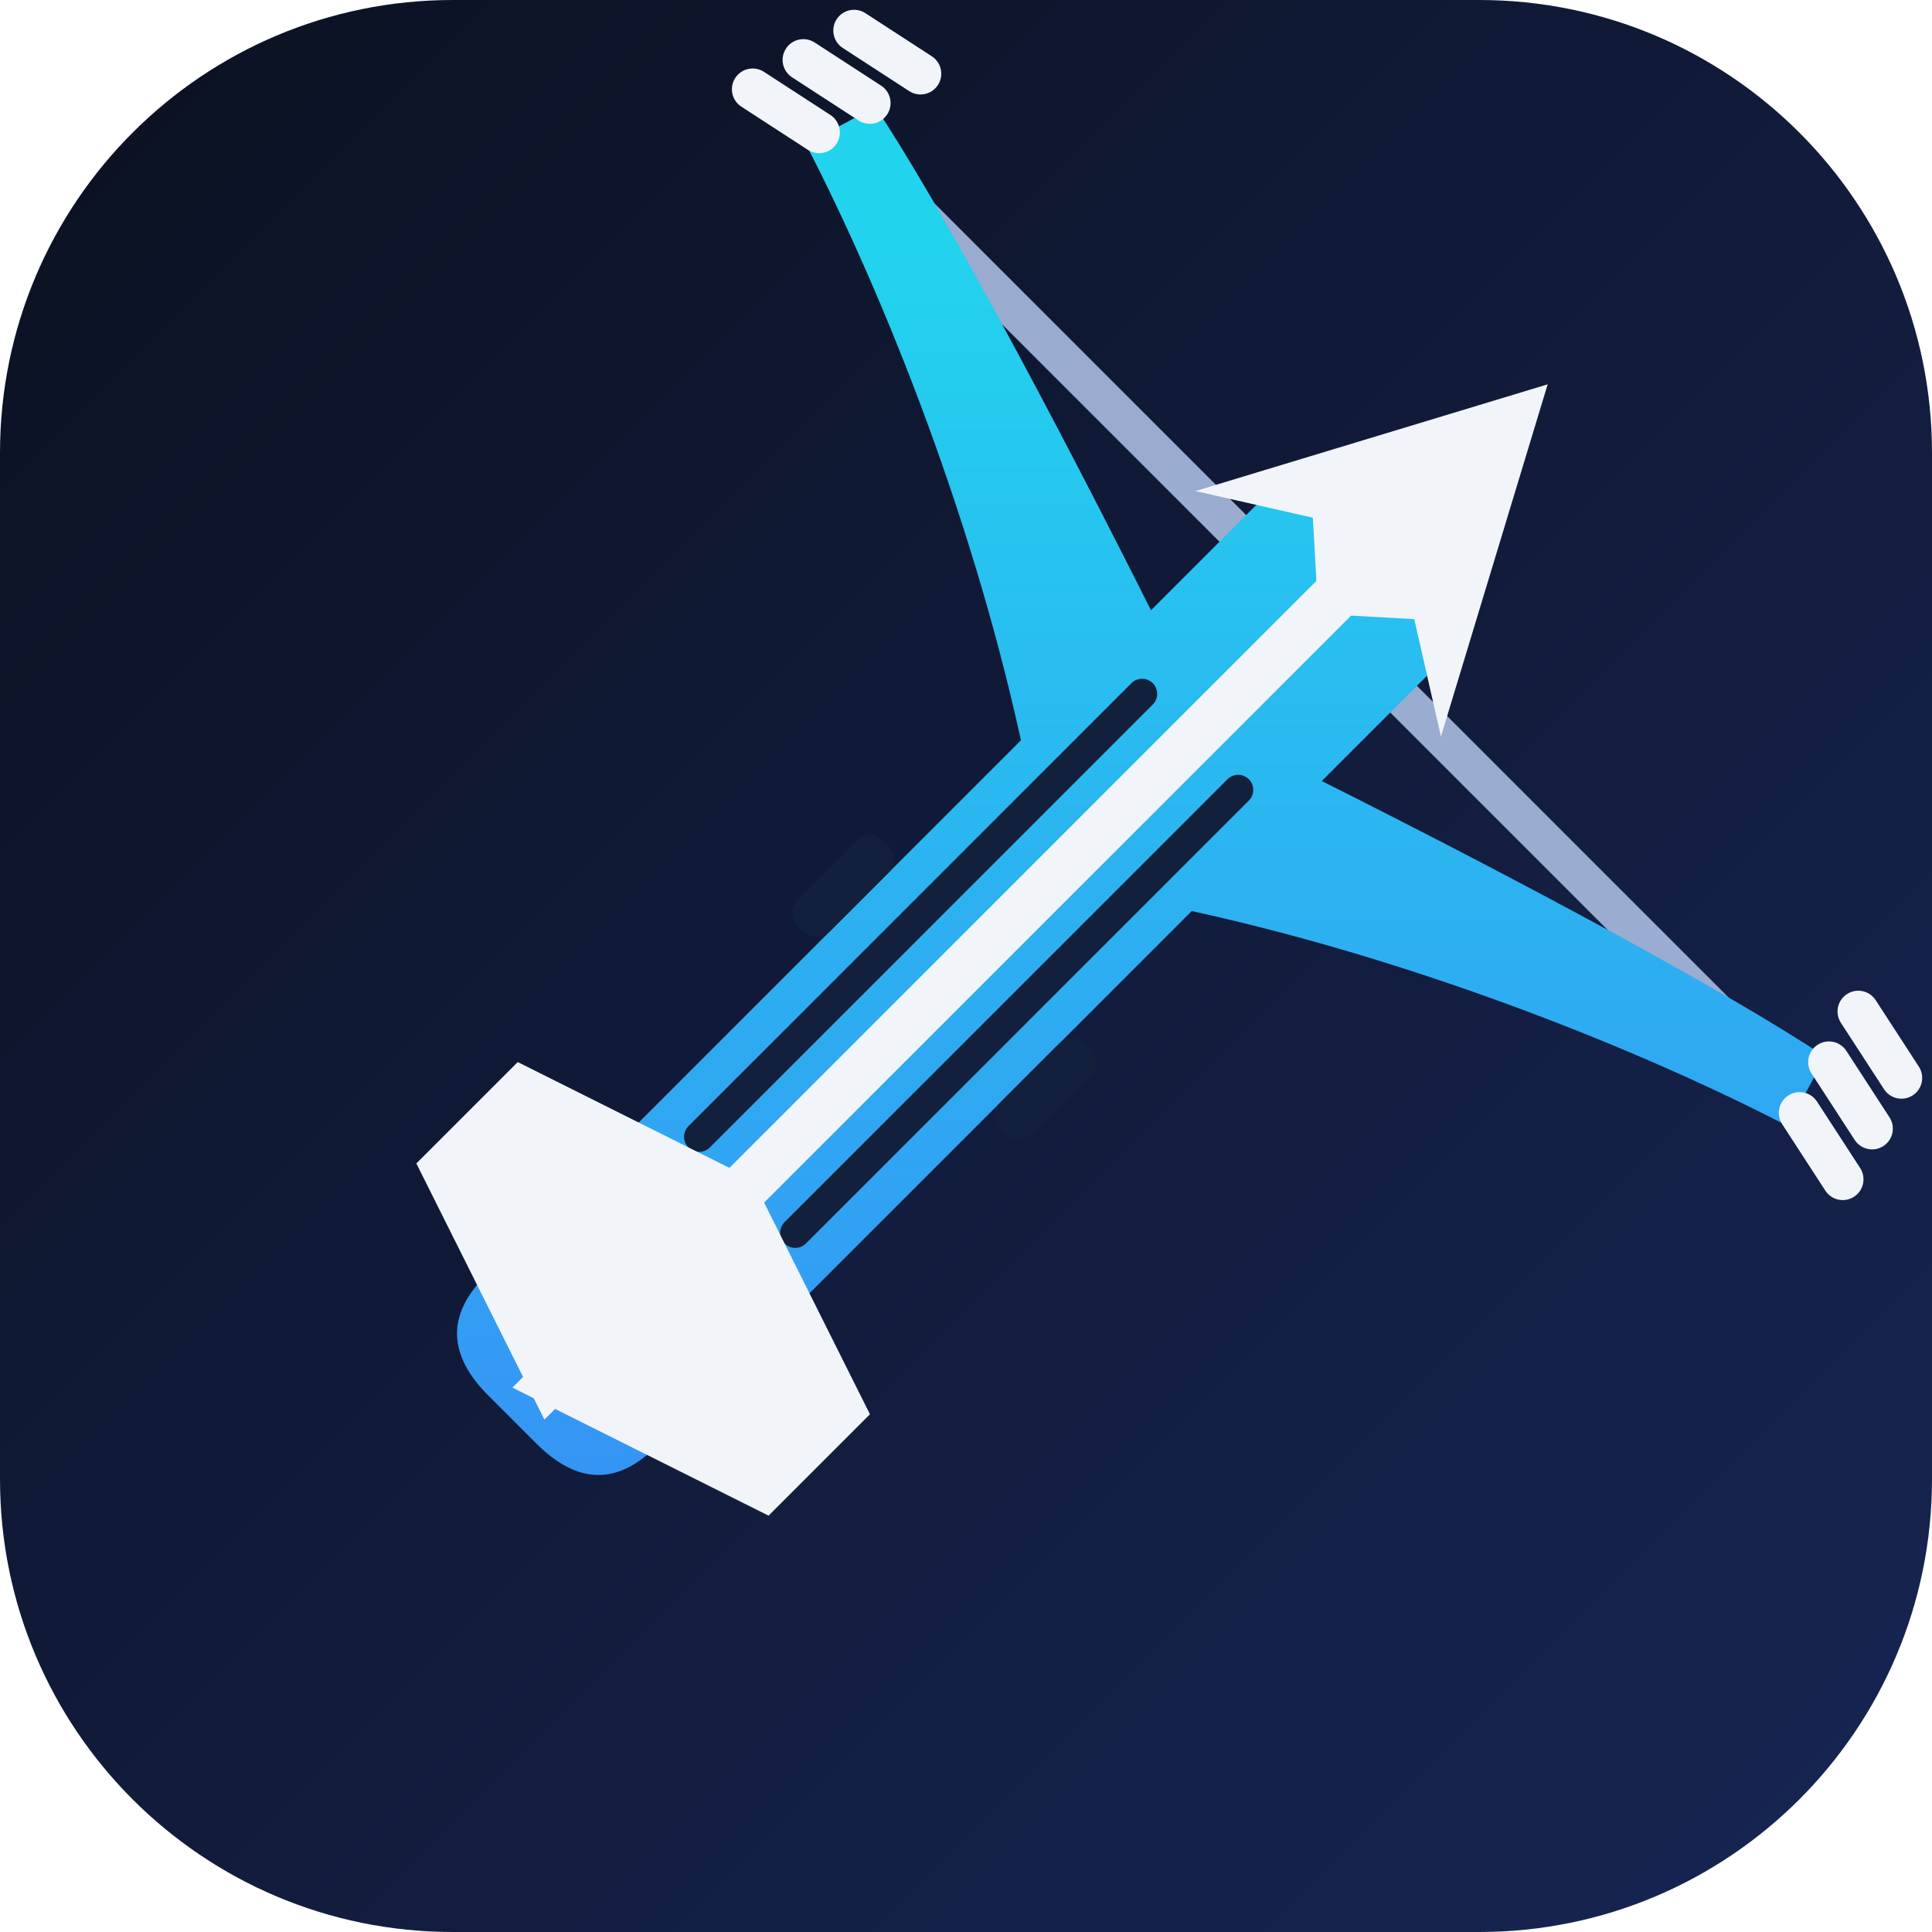
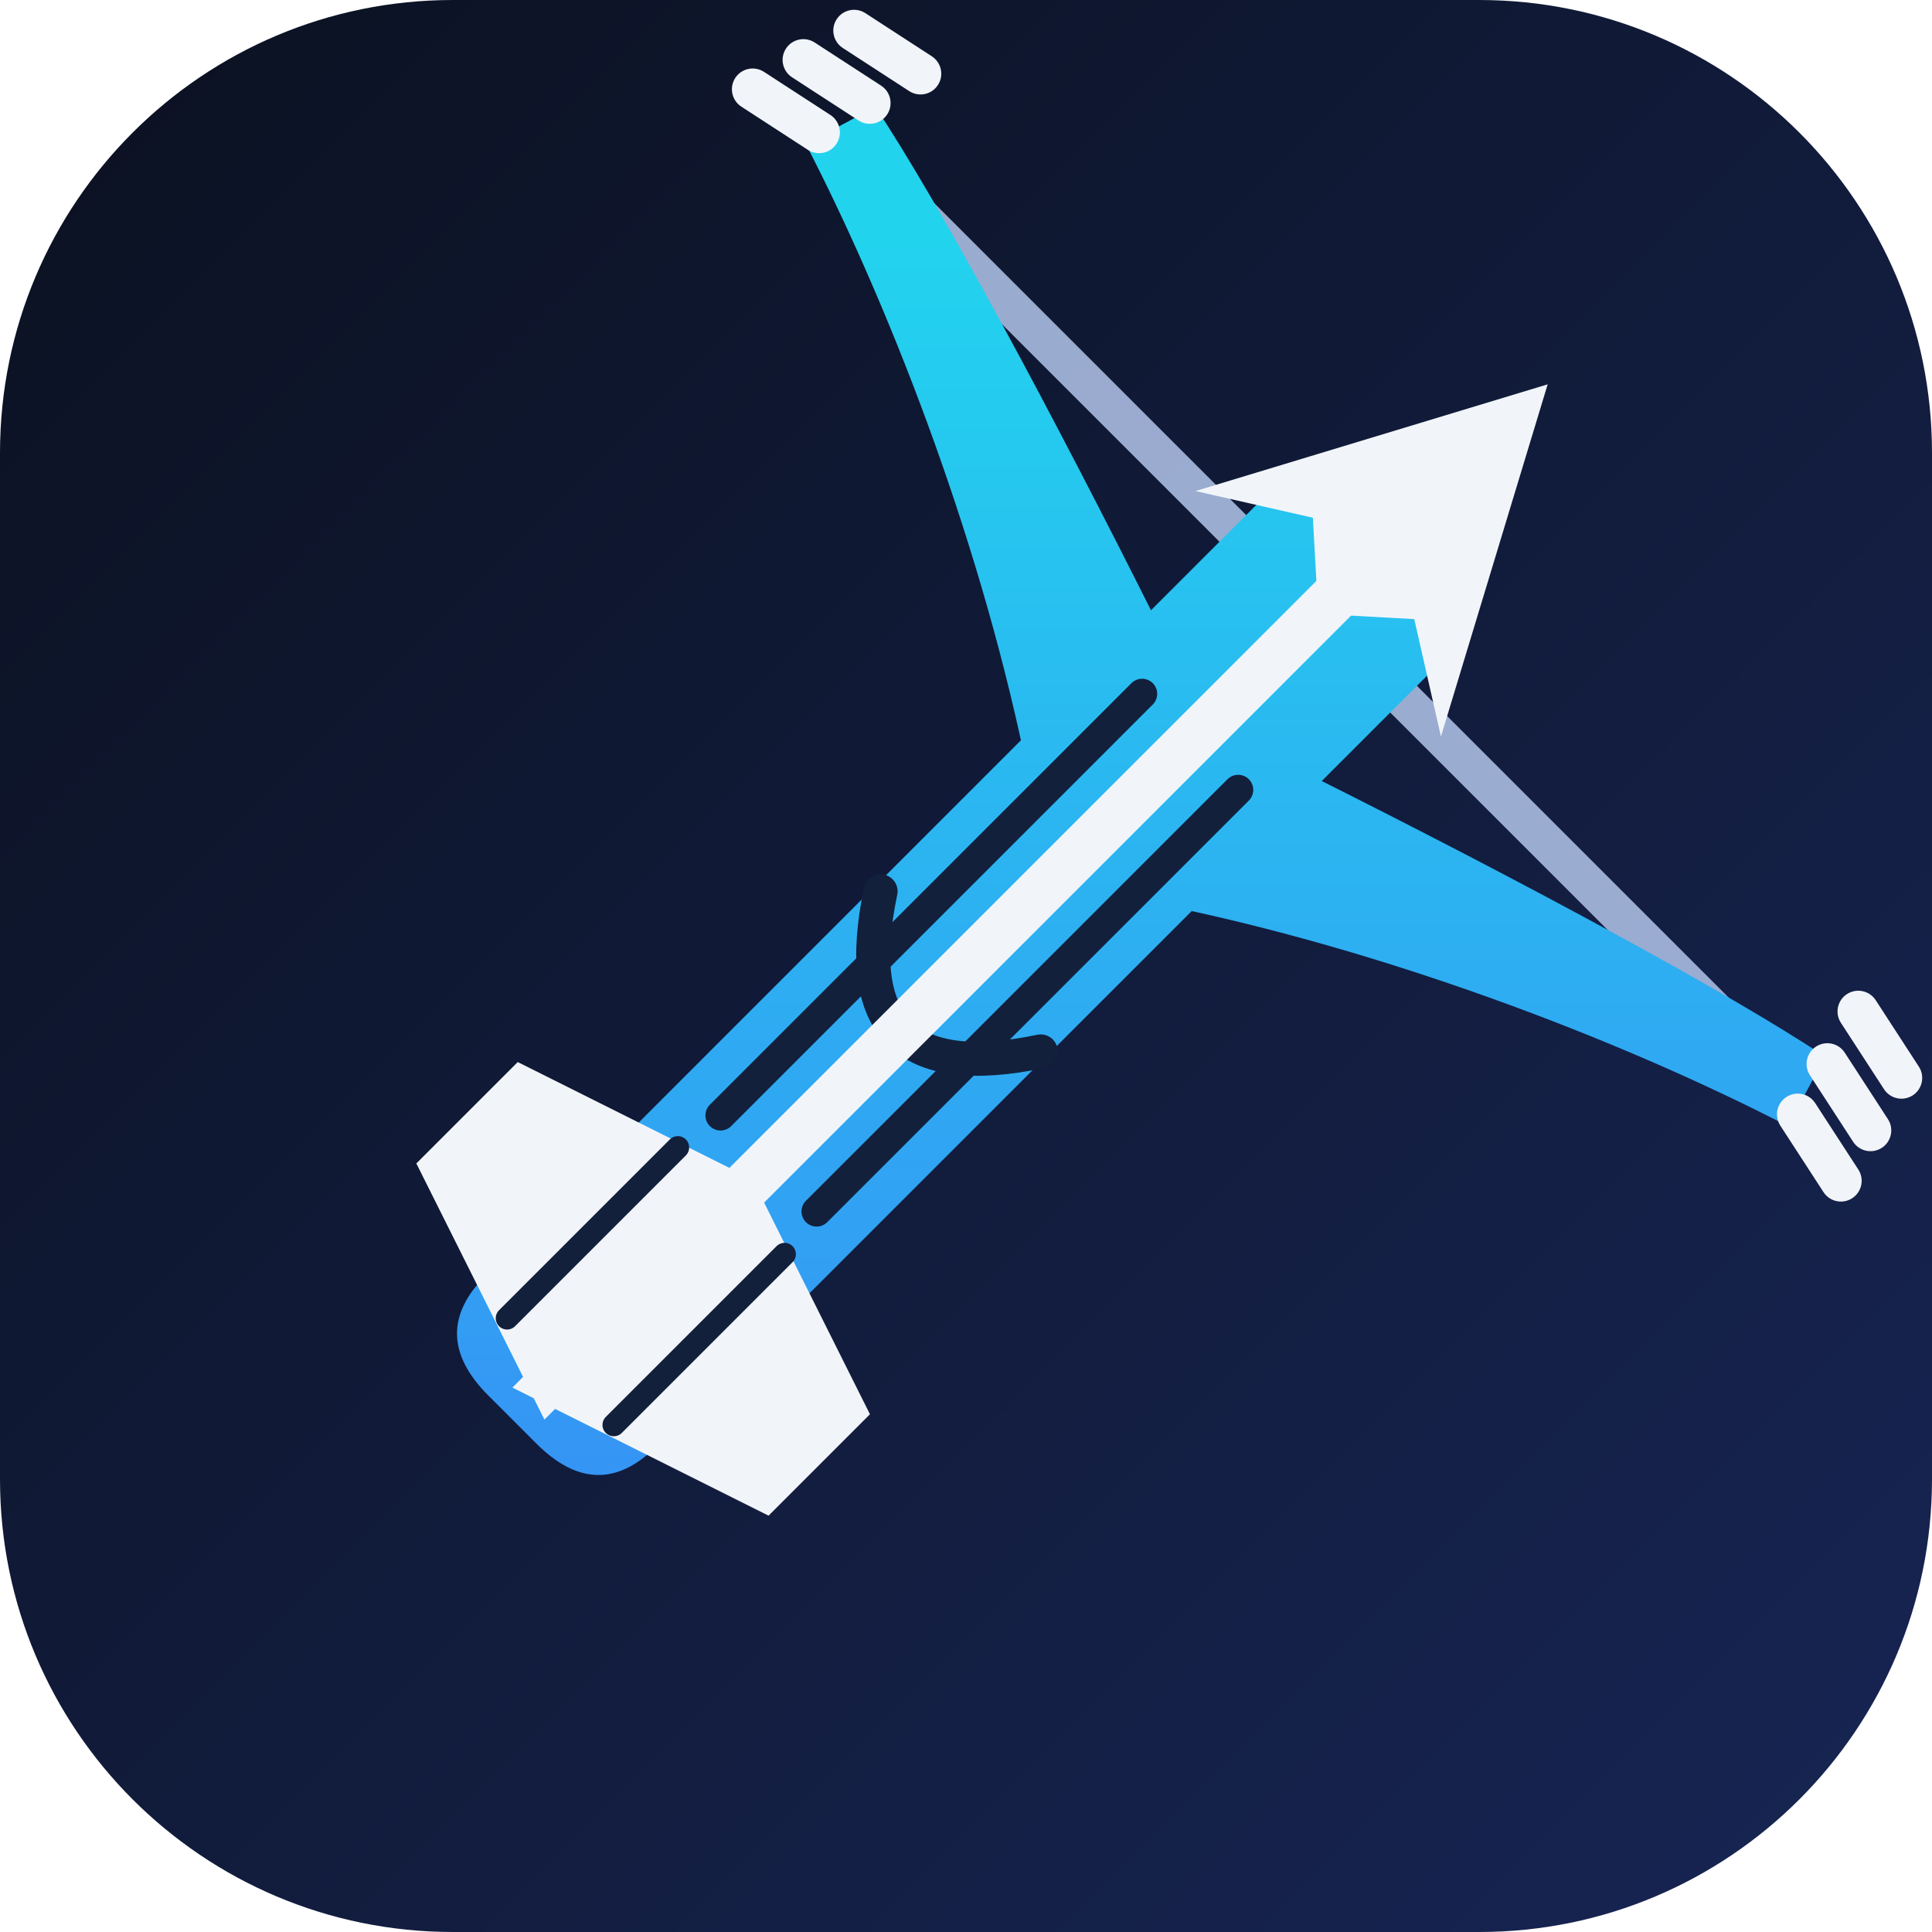
<svg xmlns="http://www.w3.org/2000/svg" width="512" height="512" viewBox="0 0 512 512" fill="none">
  <defs>
    <linearGradient id="bgG1" x1="0" y1="0" x2="512" y2="512" gradientUnits="userSpaceOnUse">
      <stop stop-color="#0B1120" />
      <stop offset="1" stop-color="#172554" />
    </linearGradient>
    <linearGradient id="glyphG1" x1="120" y1="120" x2="420" y2="420" gradientUnits="userSpaceOnUse">
      <stop stop-color="#22D3EE" />
      <stop offset="1" stop-color="#3B82F6" />
    </linearGradient>
  </defs>
  <rect width="512" height="512" rx="120" fill="url(#bgG1)" />
  <g transform="rotate(45 256 256)">
    <path d="M80 124 L432 124" stroke="#A9BCE0" stroke-opacity="0.9" stroke-width="10" stroke-linecap="round" />
    <path d="M228 156 C168 136 108 118 78 112 L72 132 C116 146 176 172 228 206 Z" fill="url(#glyphG1)" />
    <path d="M284 156 C344 136 404 118 434 112 L440 132 C396 146 336 172 284 206 Z" fill="url(#glyphG1)" />
    <rect x="54" y="94" width="32" height="11" rx="5.5" fill="#F1F5F9" transform="rotate(-12 70 99.5)" />
    <rect x="50" y="109" width="32" height="11" rx="5.5" fill="#F1F5F9" transform="rotate(-12 66 114.5)" />
    <rect x="46" y="124" width="32" height="11" rx="5.5" fill="#F1F5F9" transform="rotate(-12 62 129.5)" />
    <rect x="426" y="94" width="32" height="11" rx="5.5" fill="#F1F5F9" transform="rotate(12 442 99.5)" />
-     <rect x="430" y="109" width="32" height="11" rx="5.5" fill="#F1F5F9" transform="rotate(12 446 114.5)" />
-     <rect x="434" y="124" width="32" height="11" rx="5.5" fill="#F1F5F9" transform="rotate(12 450 129.5)" />
+     <rect x="430" y="109" width="32" height="11" rx="5.5" fill="#F1F5F9" transform="rotate(12 443 115)" />
+     <rect x="434" y="124" width="32" height="11" rx="5.5" fill="#F1F5F9" transform="rotate(12 447 129.5)" />
    <path d="M224 98 L288 98 L288 404 Q288 426 265 426 L247 426 Q224 426 224 404 Z" fill="url(#glyphG1)" />
-     <path d="M238 172 L238 338" stroke="#12203C" stroke-width="8" stroke-linecap="round" />
-     <path d="M274 172 L274 338" stroke="#12203C" stroke-width="8" stroke-linecap="round" />
-     <rect x="212" y="248" width="12" height="32" rx="5" fill="#12203C" />
-     <rect x="288" y="248" width="12" height="32" rx="5" fill="#12203C" />
+     <path d="M238 172 L238 330" stroke="#12203C" stroke-width="8" stroke-linecap="round" />
+     <path d="M274 172 L274 330" stroke="#12203C" stroke-width="8" stroke-linecap="round" />
+     <path d="M226 258 Q256 304 286 258" stroke="#12203C" stroke-width="9" fill="none" stroke-linecap="round" />
    <path d="M262 334 L190 358 L190 396 L262 420 Z" fill="#F1F5F9" />
    <path d="M250 334 L322 358 L322 396 L250 420 Z" fill="#F1F5F9" />
+     <path d="M236 344 L236 408" stroke="#12203C" stroke-width="6" stroke-linecap="round" />
+     <path d="M276 344 L276 408" stroke="#12203C" stroke-width="6" stroke-linecap="round" />
    <path d="M256 402 L256 118" stroke="#F1F5F9" stroke-width="13" stroke-linecap="round" />
    <path d="M256 38 L302 124 L275 107 L256 124 L237 107 L210 124 Z" fill="#F1F5F9" />
  </g>
</svg>
